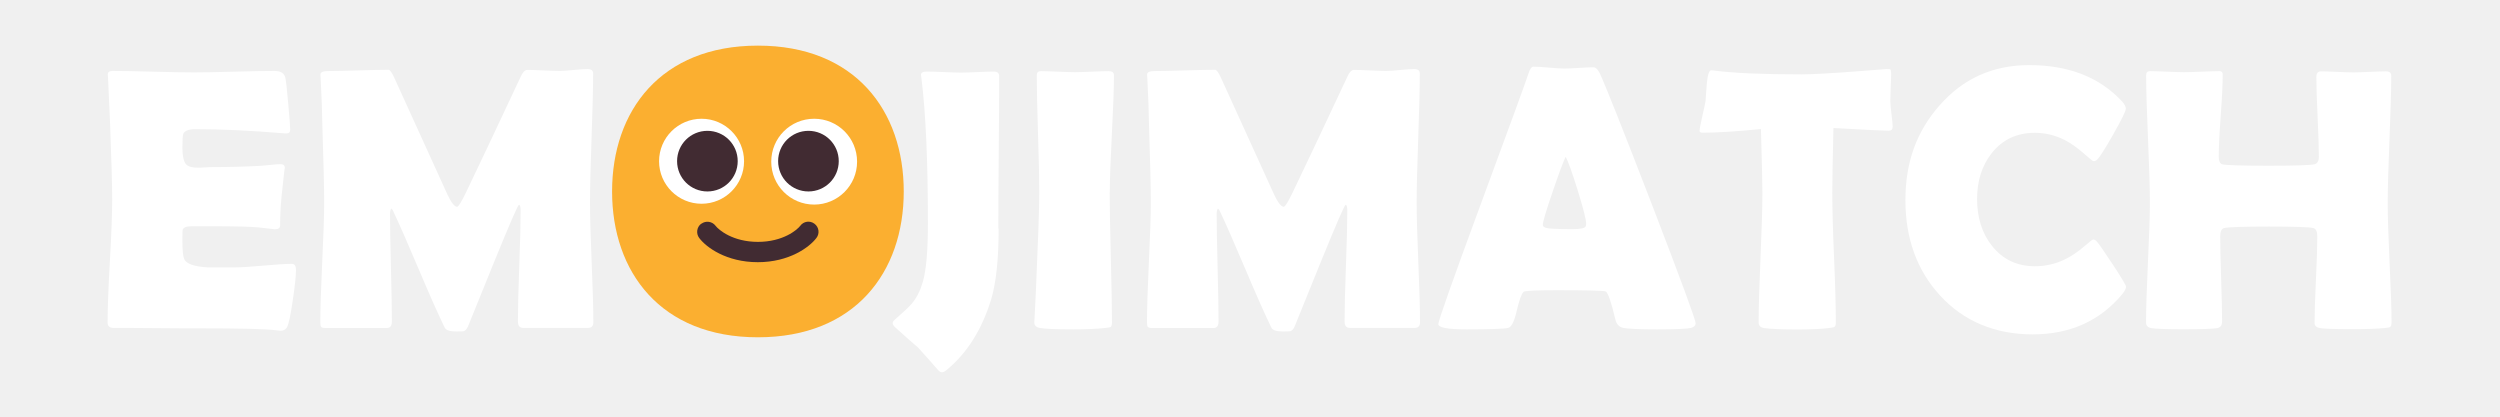
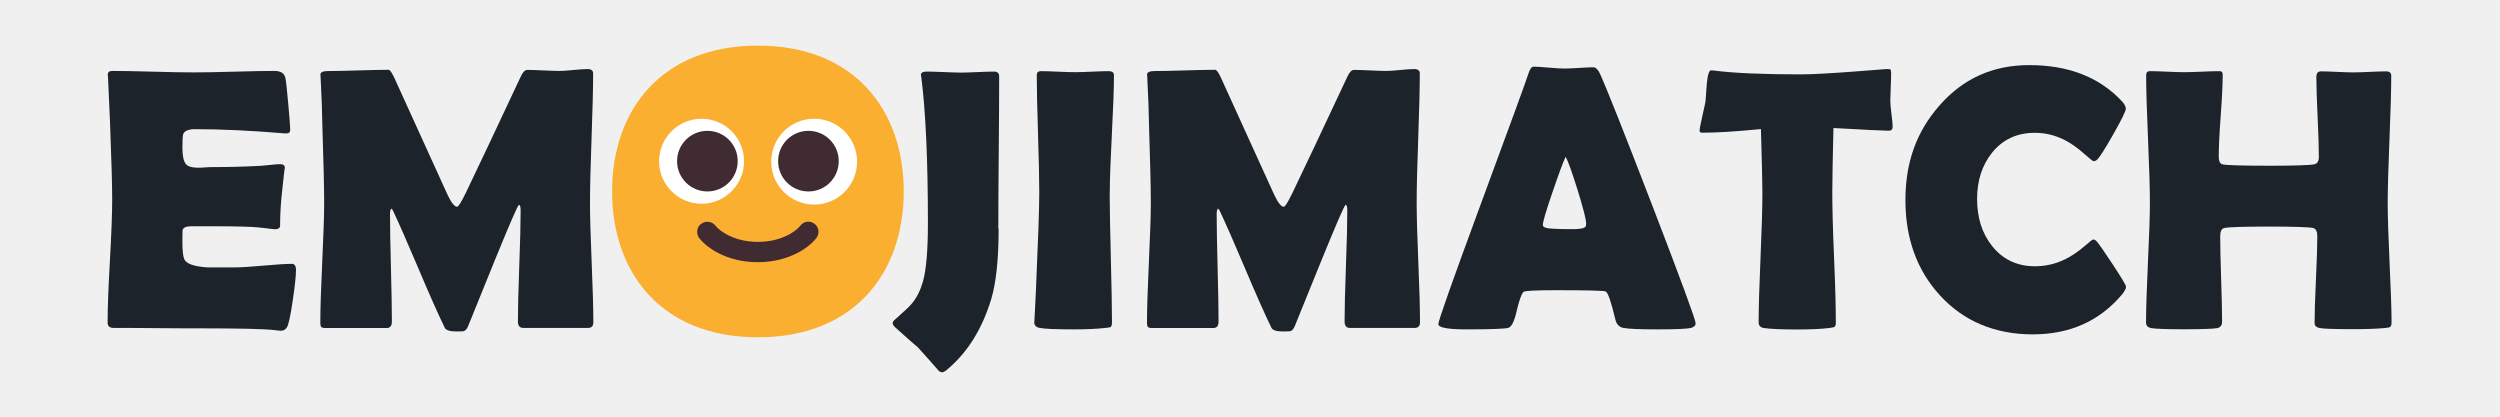
<svg xmlns="http://www.w3.org/2000/svg" id="a" viewBox="0 0 240 40">
  <defs>
-     <style>.b{fill:#fff;}.b,.c,.d,.e,.f{stroke-width:0px;}.c{fill-rule:evenodd;}.c,.e{fill:#412b32;}.d{fill:#fbaf30;}.f{fill:#fff;}</style>
+     <style>.b{fill:#fff;}.b,.c,.d,.e,.f{stroke-width:0px;}.c{fill-rule:evenodd;}.c,.e{fill:#412b32;}.d{fill:#fbaf30;}.f{fill:#1d232a;}</style>
  </defs>
  <path class="f" d="M28.41,26.02c0,.5-.1,1.43-.3,2.78-.21,1.46-.4,2.34-.56,2.62-.14.22-.33.33-.58.33-.11,0-.28-.02-.53-.05-.86-.12-3.35-.18-7.49-.18-.9,0-2.24,0-4.03-.02s-3.12-.02-4.01-.02c-.39,0-.58-.17-.58-.51,0-1.31.07-3.28.22-5.92s.22-4.6.22-5.92-.07-3.83-.21-7.47c-.04-.94-.1-2.34-.19-4.2l-.02-.25c-.02-.27.12-.4.44-.4.87,0,2.17.02,3.91.07s3.04.07,3.91.07,2.14-.02,3.87-.07,3.01-.07,3.87-.07c.61,0,.96.23,1.05.69.06.27.15,1.09.27,2.45s.19,2.19.19,2.49c0,.25-.12.37-.35.37-.07,0-.19,0-.37-.02-3.12-.26-5.92-.39-8.4-.39-.62,0-1,.15-1.14.44-.06.14-.09.59-.09,1.35s.12,1.32.35,1.58c.2.22.58.33,1.14.33.12,0,.35,0,.69-.03s.62-.03.84-.03c1.48,0,2.97-.04,4.48-.12l.97-.09c.4-.05.71-.07.95-.07.28,0,.42.13.42.4,0-.25-.11.65-.32,2.69-.09.94-.14,1.88-.14,2.81,0,.23-.17.35-.51.35l-1.58-.18c-.67-.07-2.19-.11-4.57-.11h-1.86c-.48,0-.76.12-.84.35-.01.06-.02.42-.02,1.09,0,.89.06,1.46.18,1.72.2.45.95.71,2.25.79-.02,0,.83,0,2.57,0,.62,0,1.54-.06,2.77-.17s2.14-.17,2.75-.17c.26,0,.39.21.39.63Z" />
  <path class="f" d="M56.96,30.94c0,.36-.17.54-.51.54h-6.22c-.34,0-.51-.21-.51-.62,0-1.18.04-2.96.13-5.33s.13-4.14.13-5.33c0-.34-.05-.52-.16-.54-.13.07-.91,1.88-2.36,5.43-.84,2.09-1.69,4.17-2.53,6.24-.12.27-.26.43-.44.47-.06.01-.29.02-.7.02-.61,0-.97-.12-1.09-.35-.63-1.29-1.46-3.16-2.5-5.62-1.1-2.6-1.93-4.48-2.48-5.64-.02-.06-.08-.12-.16-.19-.08.11-.12.28-.12.51,0,1.15.03,2.87.09,5.17s.09,4.02.09,5.17c0,.41-.16.62-.49.62h-5.87c-.23,0-.38-.04-.43-.11s-.08-.21-.08-.4c0-1.28.06-3.2.18-5.76s.19-4.48.19-5.76c0-1.36-.06-3.91-.18-7.65-.01-.97-.06-2.42-.16-4.34l-.02-.3c-.01-.23.23-.35.74-.35.64,0,1.61-.02,2.9-.06s2.26-.06,2.9-.06c.13,0,.31.25.54.74l5.13,11.27c.36.76.67,1.14.91,1.14.13,0,.4-.44.83-1.32,1.18-2.46,2.94-6.17,5.26-11.13.2-.46.42-.69.65-.69.34,0,.85.02,1.54.05s1.21.05,1.56.05c.29,0,.74-.03,1.34-.09s1.05-.09,1.35-.09c.35,0,.53.14.53.42,0,1.38-.05,3.45-.15,6.2s-.15,4.81-.15,6.2c0,1.28.05,3.19.16,5.75s.16,4.46.16,5.73Z" />
  <path class="f" d="M84.64,19.18c0,3.66-1.17,6.72-3.5,9.19-2.38,2.51-5.39,3.76-9.04,3.76s-6.63-1.27-9.02-3.8c-2.34-2.47-3.52-5.53-3.52-9.16s1.17-6.71,3.52-9.19c2.39-2.54,5.4-3.81,9.02-3.81s6.6,1.27,9,3.81c2.36,2.51,3.53,5.57,3.53,9.19ZM77.98,19.14c0-1.76-.53-3.25-1.6-4.48-1.11-1.29-2.54-1.93-4.27-1.93s-3.05.67-4.2,2c-1.11,1.29-1.67,2.77-1.67,4.45,0,1.79.52,3.29,1.56,4.48,1.1,1.25,2.54,1.88,4.31,1.88,1.65,0,3.06-.66,4.22-1.99,1.1-1.27,1.65-2.74,1.65-4.41Z" />
  <path class="f" d="M95.87,21.94c0,2.93-.24,5.2-.72,6.8-.87,2.85-2.26,5.08-4.18,6.7-.22.2-.4.3-.54.3-.13,0-.26-.08-.39-.23-.41-.48-1.05-1.2-1.92-2.16-.5-.42-1.25-1.08-2.23-1.97-.13-.14-.19-.26-.19-.35,0-.11.06-.22.19-.33.87-.76,1.42-1.28,1.65-1.56.46-.55.81-1.24,1.05-2.07.33-1.14.49-3.01.49-5.61,0-6.02-.21-10.69-.63-14.01-.02-.12-.04-.21-.04-.26,0-.21.19-.32.56-.32s.93.02,1.66.05,1.29.05,1.66.05c.35,0,.87-.02,1.56-.05s1.21-.05,1.56-.05.51.15.51.46c0,1.62-.01,4.05-.04,7.3s-.04,5.69-.04,7.32Z" />
  <path class="f" d="M106.53,18.49c0,1.38.04,3.46.11,6.24s.11,4.86.11,6.24c0,.23-.05.38-.16.44-.02.01-.18.04-.46.07-.76.09-1.78.14-3.06.14-1.71,0-2.8-.05-3.27-.14-.34-.07-.51-.25-.51-.54,0,.19.05-.84.16-3.09.21-4.75.32-7.86.32-9.35,0-1.25-.04-3.13-.12-5.64s-.12-4.39-.12-5.64c0-.26.13-.39.4-.39.36,0,.91.02,1.64.05s1.28.05,1.64.05.9-.02,1.61-.05,1.25-.05,1.61-.05c.34,0,.51.13.51.39,0,1.25-.07,3.13-.2,5.64s-.2,4.39-.2,5.64Z" />
  <path class="f" d="M136.32,30.94c0,.36-.17.54-.51.54h-6.22c-.34,0-.51-.21-.51-.62,0-1.18.04-2.96.13-5.33s.13-4.14.13-5.33c0-.34-.05-.52-.16-.54-.13.07-.91,1.88-2.36,5.43-.84,2.09-1.69,4.17-2.53,6.24-.12.27-.26.43-.44.47-.06.01-.29.02-.7.02-.61,0-.97-.12-1.09-.35-.63-1.29-1.46-3.16-2.5-5.62-1.1-2.6-1.93-4.48-2.48-5.64-.02-.06-.08-.12-.16-.19-.08.11-.12.28-.12.51,0,1.15.03,2.87.09,5.17s.09,4.02.09,5.17c0,.41-.16.62-.49.62h-5.87c-.23,0-.38-.04-.43-.11s-.08-.21-.08-.4c0-1.28.06-3.2.18-5.76s.19-4.48.19-5.76c0-1.36-.06-3.91-.18-7.65-.01-.97-.06-2.42-.16-4.34l-.02-.3c-.01-.23.23-.35.74-.35.64,0,1.61-.02,2.9-.06s2.26-.06,2.9-.06c.13,0,.31.25.54.74l5.13,11.27c.36.76.67,1.14.91,1.14.13,0,.4-.44.83-1.32,1.18-2.46,2.94-6.17,5.26-11.13.2-.46.42-.69.65-.69.34,0,.85.02,1.54.05s1.21.05,1.56.05c.29,0,.74-.03,1.34-.09s1.05-.09,1.35-.09c.35,0,.53.14.53.42,0,1.38-.05,3.45-.15,6.2s-.15,4.81-.15,6.2c0,1.28.05,3.19.16,5.75s.16,4.46.16,5.73Z" />
  <path class="f" d="M162.78,31.04c0,.21-.15.36-.44.44-.35.09-1.44.14-3.27.14-1.68,0-2.75-.05-3.23-.14-.4-.08-.65-.35-.76-.79-.4-1.69-.71-2.59-.93-2.71-.19-.08-1.76-.12-4.71-.12-1.99,0-3.05.05-3.18.16-.2.19-.42.81-.67,1.88-.22.97-.49,1.5-.81,1.58-.4.09-1.73.14-4.01.14-1.79,0-2.69-.17-2.69-.51,0-.3,1.32-4.05,3.97-11.23,2.87-7.77,4.43-12.04,4.68-12.81.14-.45.3-.67.49-.67.32,0,.8.03,1.47.09s1.16.09,1.49.09.78-.02,1.4-.06,1.08-.06,1.38-.06c.22,0,.43.19.62.58.57,1.23,2.25,5.45,5.03,12.66,2.79,7.25,4.18,11.04,4.18,11.36ZM150.31,15.03c-.25.52-.66,1.63-1.25,3.36-.63,1.83-.95,2.9-.95,3.22,0,.21.35.33,1.05.35.36.02.96.04,1.79.04.77,0,1.2-.09,1.28-.28.02-.06.04-.14.04-.25,0-.39-.27-1.45-.81-3.2-.53-1.69-.91-2.77-1.16-3.23Z" />
  <path class="f" d="M181.69,12.2c0,.23-.13.35-.39.35-.45,0-2.21-.09-5.29-.26-.07,2.96-.11,5.03-.11,6.21,0,1.38.05,3.46.17,6.24s.17,4.86.17,6.24c0,.22-.05.36-.16.42-.04.02-.2.05-.49.09-.7.09-1.73.14-3.09.14-1.51,0-2.57-.05-3.18-.14-.33-.06-.49-.24-.49-.54,0-1.38.06-3.46.18-6.22s.18-4.84.18-6.22c0-.91-.05-2.95-.14-6.12-2.34.23-4.21.35-5.61.35-.19,0-.28-.06-.28-.18,0-.15.08-.6.25-1.35.19-.82.29-1.32.32-1.49.04-.55.08-1.1.12-1.65.08-.88.22-1.32.42-1.32.02,0,.11,0,.25.02,1.9.25,4.71.37,8.42.37,1.05,0,3-.11,5.84-.33,1.52-.12,2.29-.18,2.3-.18.23,0,.37.01.4.04s.06.14.07.34c0,.32-.01.76-.04,1.32-.02.62-.04,1.06-.04,1.32,0,.29.04.72.11,1.29s.12.99.12,1.27Z" />
  <path class="f" d="M204.1,27.51c0,.19-.12.43-.37.74-2.16,2.57-5.02,3.85-8.6,3.85s-6.62-1.25-8.89-3.74c-2.21-2.41-3.32-5.46-3.32-9.14s1.08-6.59,3.25-9.07c2.26-2.6,5.14-3.9,8.63-3.9,3.8,0,6.77,1.17,8.93,3.5.23.26.35.49.35.69,0,.22-.41,1.05-1.22,2.48s-1.33,2.23-1.54,2.41c-.09.09-.21.14-.35.14-.06,0-.35-.23-.88-.7-.63-.56-1.25-1-1.86-1.32-.93-.47-1.89-.7-2.88-.7-1.72,0-3.1.64-4.13,1.93-.95,1.2-1.42,2.67-1.42,4.43s.47,3.28,1.42,4.48c1.03,1.31,2.41,1.97,4.13,1.97,1.02,0,1.99-.22,2.9-.67.6-.29,1.21-.7,1.83-1.23.52-.45.8-.67.86-.67.12,0,.23.06.35.19.19.21.7.94,1.53,2.2.86,1.3,1.28,2.02,1.28,2.14Z" />
  <path class="f" d="M229.59,30.94c0,.25-.05.4-.16.46-.05.04-.21.06-.49.09-.71.07-1.72.11-3.02.11-1.84,0-2.92-.04-3.24-.11s-.48-.23-.48-.47c0-.93.04-2.32.13-4.17s.13-3.25.13-4.17c0-.46-.13-.72-.39-.79-.4-.09-1.82-.14-4.25-.14s-3.88.05-4.29.14c-.26.06-.39.32-.39.79,0,.91.03,2.28.09,4.1s.09,3.19.09,4.1c0,.35-.16.56-.47.62-.38.07-1.48.11-3.3.11-1.58,0-2.59-.04-3.02-.11-.34-.06-.51-.24-.51-.54,0-1.27.06-3.18.18-5.73s.19-4.47.19-5.75c0-1.36-.06-3.4-.18-6.13s-.18-4.77-.18-6.13c0-.26.12-.39.37-.39.36,0,.91.02,1.64.05s1.28.05,1.64.05.94-.02,1.7-.05,1.32-.05,1.7-.05c.2,0,.3.11.3.32,0,.88-.06,2.19-.19,3.95s-.19,3.07-.19,3.95c0,.41.11.65.33.72.3.09,1.8.14,4.5.14,2.51,0,3.96-.05,4.36-.14.28-.07.42-.31.42-.72,0-.84-.04-2.12-.12-3.82s-.12-2.99-.12-3.84c0-.36.15-.54.44-.54.34,0,.86.02,1.55.05s1.22.05,1.57.05.86-.02,1.55-.05,1.22-.05,1.57-.05.51.14.51.42c0,1.35-.06,3.38-.17,6.1s-.17,4.76-.17,6.12c0,1.28.06,3.19.18,5.75s.19,4.46.19,5.73Z" />
  <path class="d" d="M72.76,32.38c9.34,0,14-6.27,14-14s-4.66-14-14-14-14,6.27-14,14,4.66,14,14,14Z" />
  <path class="b" d="M67.35,19.56c2.25,0,4.08-1.83,4.08-4.08s-1.83-4.08-4.08-4.08-4.08,1.83-4.08,4.08,1.83,4.08,4.08,4.08Z" />
  <path class="b" d="M78.16,19.64c2.27,0,4.12-1.84,4.12-4.12s-1.84-4.12-4.12-4.12-4.12,1.84-4.12,4.12,1.84,4.12,4.12,4.12Z" />
  <path class="e" d="M67.91,18.38c1.61,0,2.91-1.3,2.91-2.91s-1.3-2.91-2.91-2.91-2.91,1.3-2.91,2.91,1.3,2.91,2.91,2.91Z" />
  <path class="e" d="M77.61,18.38c1.61,0,2.91-1.3,2.91-2.91s-1.3-2.91-2.91-2.91-2.91,1.3-2.91,2.91,1.3,2.91,2.91,2.91Z" />
  <path class="c" d="M67.33,21.48c.43-.32,1.04-.23,1.36.19.3.4,1.66,1.55,4.07,1.55s3.77-1.15,4.07-1.55c.32-.43.93-.52,1.36-.19.43.32.52.93.19,1.36-.67.89-2.61,2.33-5.63,2.33s-4.96-1.43-5.63-2.33c-.32-.43-.23-1.04.19-1.36Z" />
</svg>
